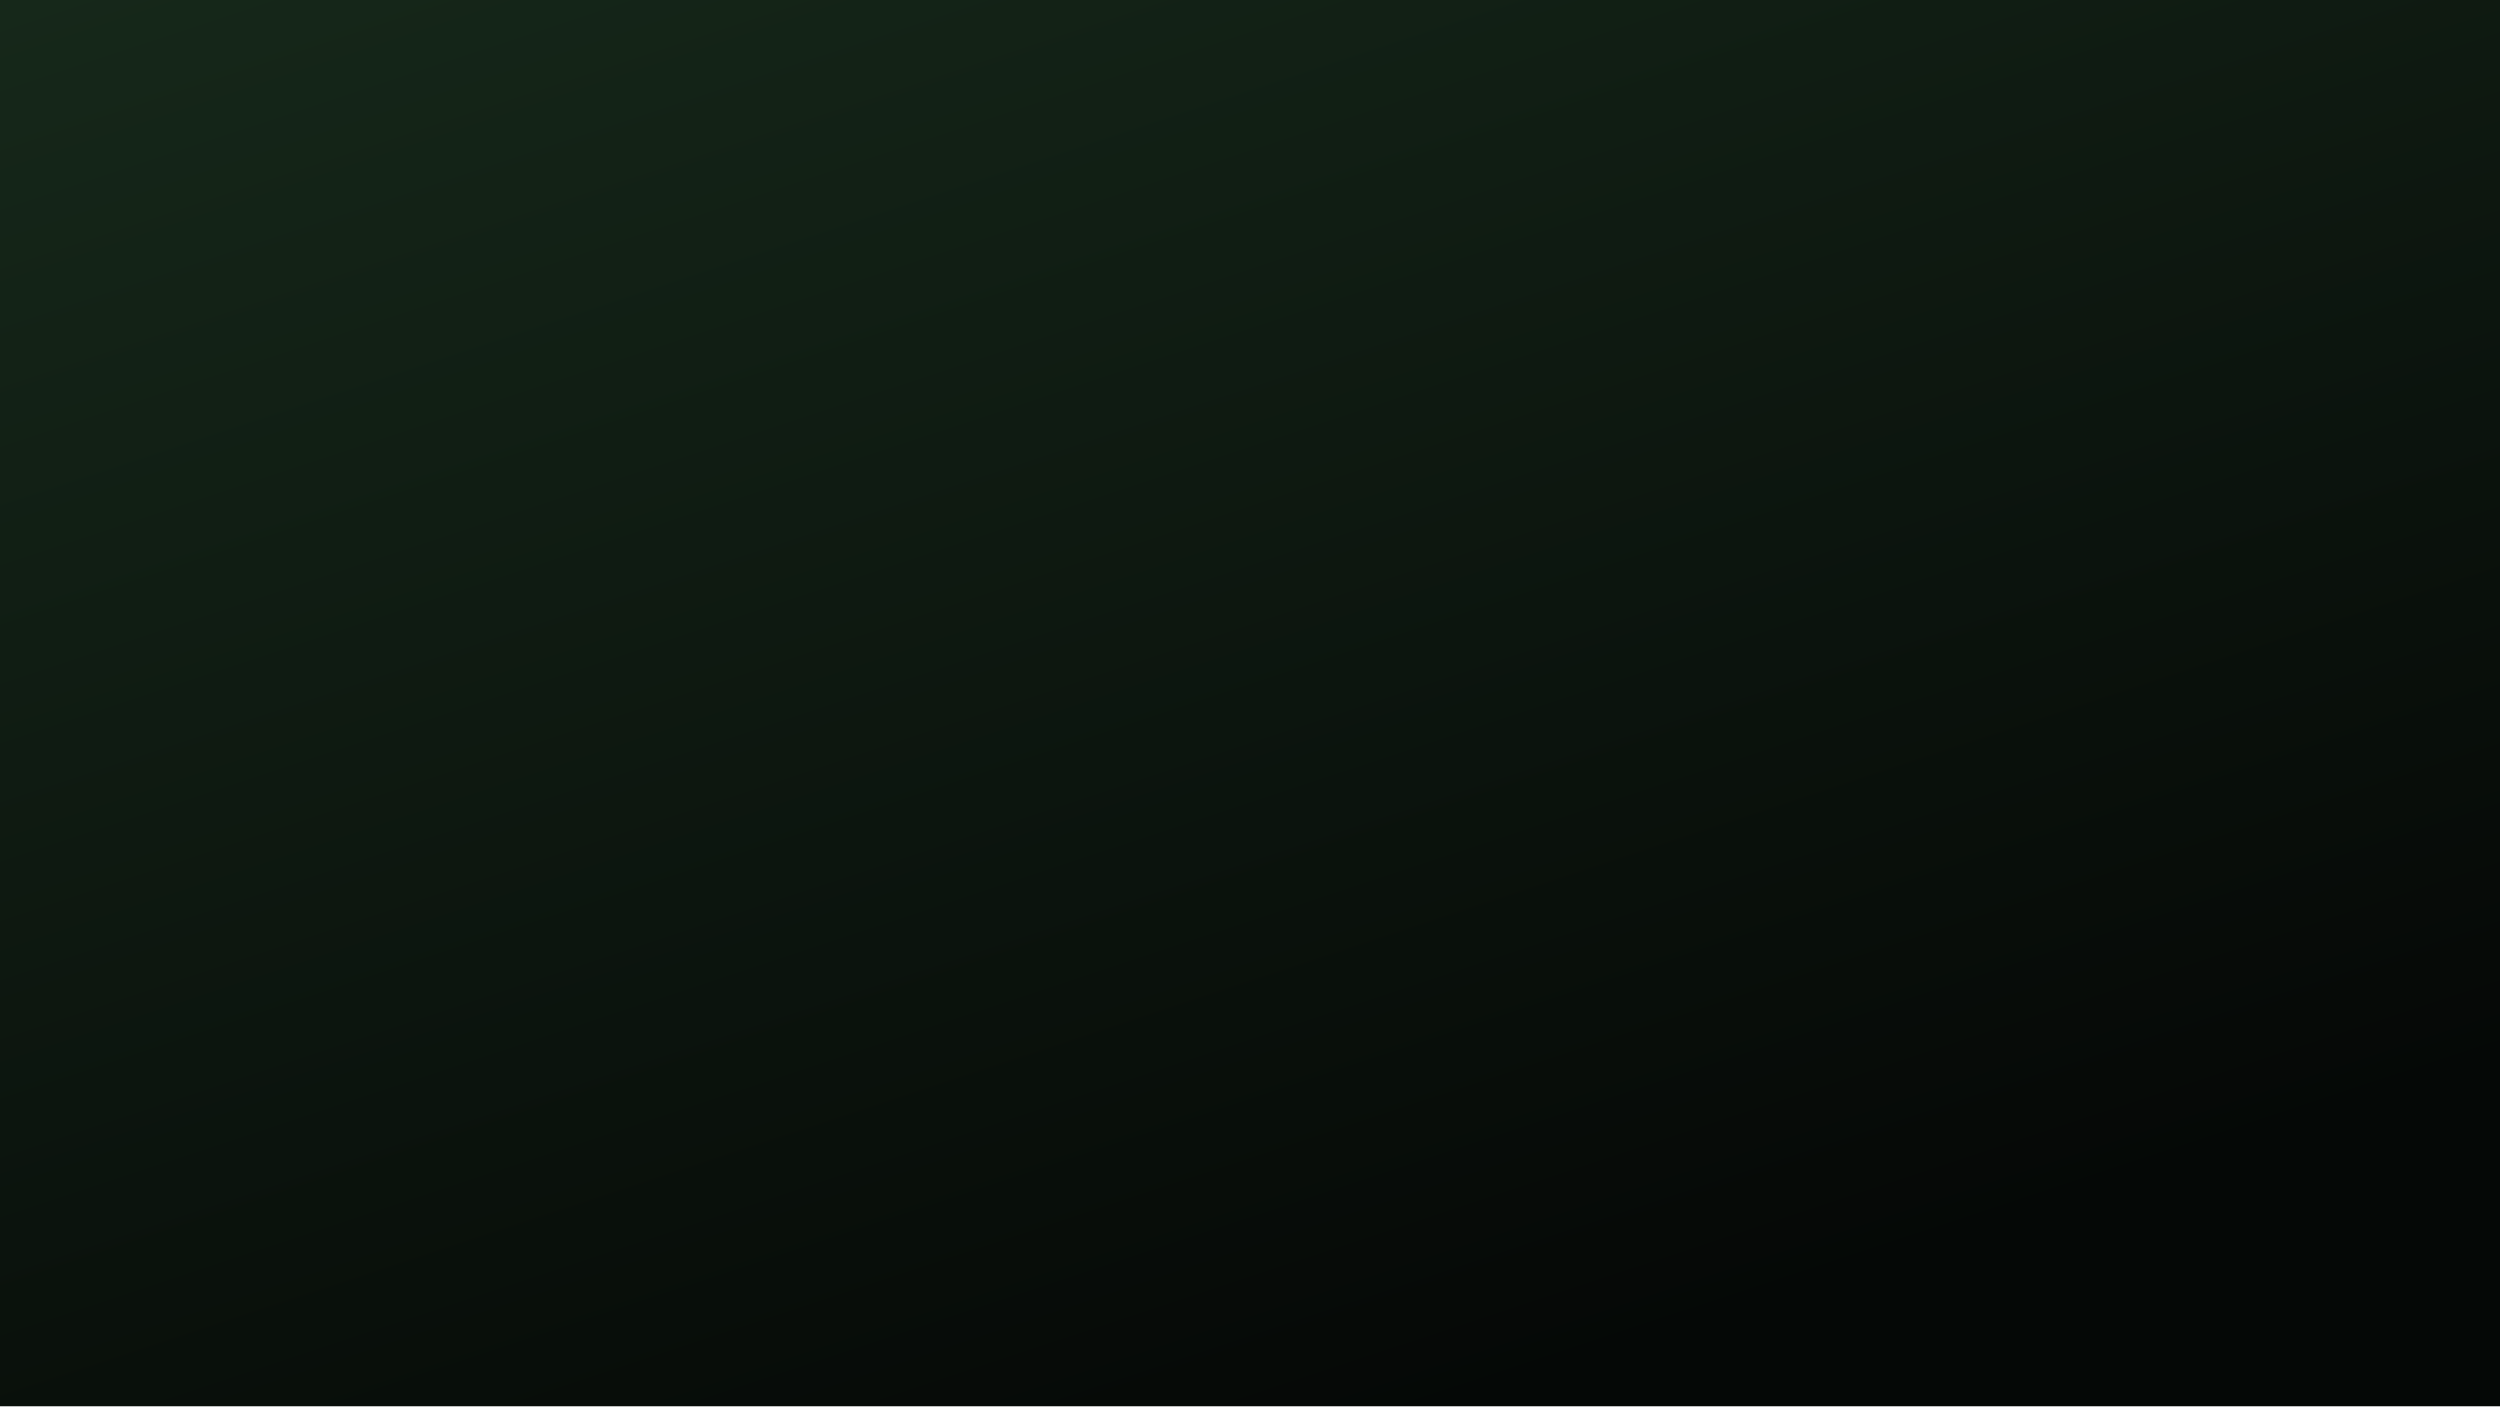
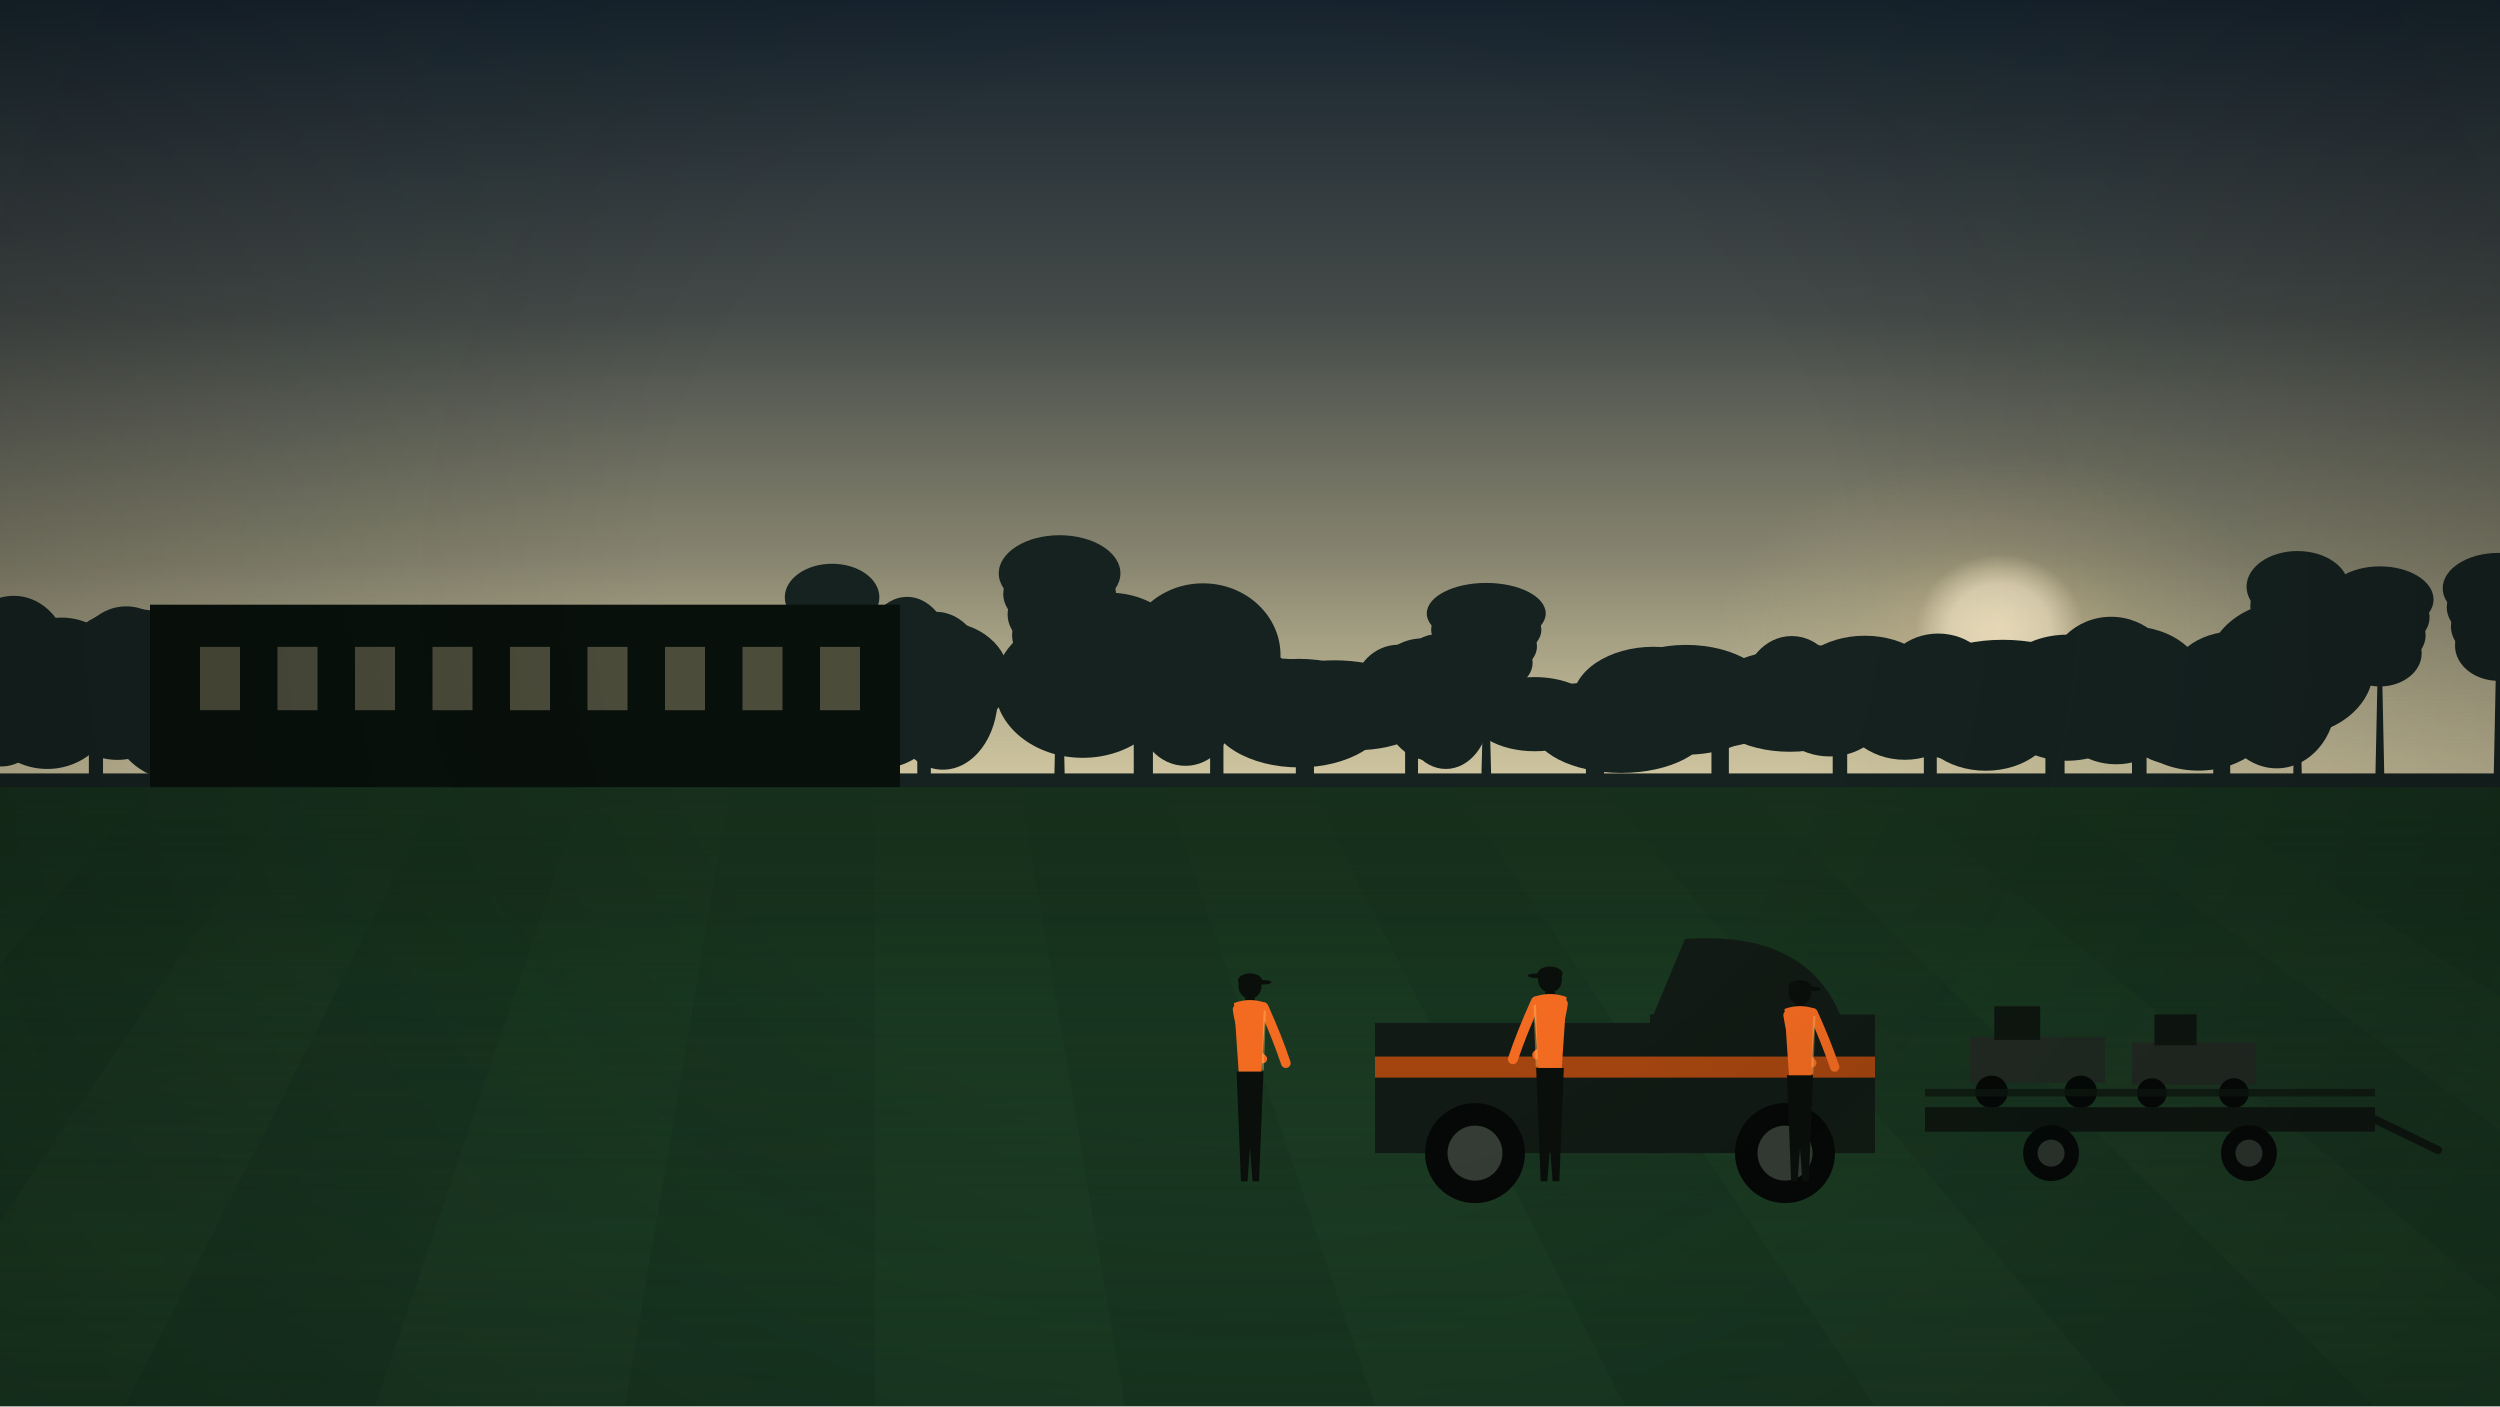
- <svg xmlns="http://www.w3.org/2000/svg" width="2400" height="1350" viewBox="0 0 2400 1350" preserveAspectRatio="xMidYMid slice">
-   <linearGradient id="g" x1="0" y1="0" x2=".6" y2="1">
-     <stop offset="0" stop-color="#16281a" />
-     <stop offset="1" stop-color="#050806" />
-   </linearGradient>
-   <rect width="2400" height="1350" fill="url(#g)" />
+ <svg xmlns="http://www.w3.org/2000/svg" width="2400" height="1350" viewBox="0 0 2400 1350" preserveAspectRatio="xMidYMid slice" role="img">
+   <defs>
+     <linearGradient id="commercial-crew-trucks-l1" gradientUnits="userSpaceOnUse" x1="0" y1="0" x2="0" y2="756">
+       <stop offset="0" stop-color="#16232E" stop-opacity="1" />
+       <stop offset="0.4" stop-color="#454B49" stop-opacity="1" />
+       <stop offset="0.7" stop-color="#85836E" stop-opacity="1" />
+       <stop offset="1" stop-color="#C9BE96" stop-opacity="1" />
+     </linearGradient>
+     <radialGradient id="commercial-crew-trucks-r2" gradientUnits="userSpaceOnUse" cx="1920" cy="604.8" r="275.4" gradientTransform="translate(1920 604.8) scale(1 0.6) translate(-1920 -604.8)">
+       <stop offset="0" stop-color="#F5D89A" stop-opacity="0.4" />
+       <stop offset="0.5" stop-color="#F5D89A" stop-opacity="0.1" />
+       <stop offset="1" stop-color="#F5D89A" stop-opacity="0" />
+     </radialGradient>
+     <radialGradient id="commercial-crew-trucks-r3" gradientUnits="userSpaceOnUse" cx="1920" cy="604.8" r="81" gradientTransform="translate(1920 604.8) scale(1 0.9) translate(-1920 -604.8)">
+       <stop offset="0" stop-color="#FFF0CE" stop-opacity="0.8" />
+       <stop offset="0.6" stop-color="#FFF3D2" stop-opacity="0.6" />
+       <stop offset="1" stop-color="#FFF3D2" stop-opacity="0" />
+     </radialGradient>
+     <linearGradient id="commercial-crew-trucks-l4" gradientUnits="userSpaceOnUse" x1="0" y1="540" x2="0" y2="885.6">
+       <stop offset="0" stop-color="#E4DDBE" stop-opacity="0" />
+       <stop offset="0.7" stop-color="#E4DDBE" stop-opacity="0.3" />
+       <stop offset="1" stop-color="#E4DDBE" stop-opacity="0" />
+     </linearGradient>
+     <linearGradient id="commercial-crew-trucks-l5" gradientUnits="userSpaceOnUse" x1="0" y1="756" x2="0" y2="1350">
+       <stop offset="0" stop-color="#16301C" stop-opacity="1" />
+       <stop offset="0.3" stop-color="#1C4026" stop-opacity="1" />
+       <stop offset="1" stop-color="#204A2D" stop-opacity="1" />
+     </linearGradient>
+     <linearGradient id="commercial-crew-trucks-l6" gradientUnits="userSpaceOnUse" x1="0" y1="756" x2="0" y2="1350">
+       <stop offset="0" stop-color="#16301C" stop-opacity="1" />
+       <stop offset="0.3" stop-color="#16301C" stop-opacity="0.5" />
+       <stop offset="0.7" stop-color="#16301C" stop-opacity="0.1" />
+       <stop offset="1" stop-color="#16301C" stop-opacity="0" />
+     </linearGradient>
+     <linearGradient id="commercial-crew-trucks-l7" gradientUnits="userSpaceOnUse" x1="0" y1="742.5" x2="0" y2="1350">
+       <stop offset="0" stop-color="#040705" stop-opacity="0" />
+       <stop offset="1" stop-color="#040705" stop-opacity="0.3" />
+     </linearGradient>
+     <radialGradient id="commercial-crew-trucks-r8" gradientUnits="userSpaceOnUse" cx="1200" cy="567" r="1872" gradientTransform="translate(1200 567) scale(1 0.9) translate(-1200 -567)">
+       <stop offset="0.3" stop-color="#040705" stop-opacity="0" />
+       <stop offset="1" stop-color="#040705" stop-opacity="0.4" />
+     </radialGradient>
+   </defs>
+   <rect x="0" y="0" width="2400" height="758" fill="url(#commercial-crew-trucks-l1)" />
+   <ellipse cx="1920" cy="604.8" rx="275.4" ry="178.2" fill="url(#commercial-crew-trucks-r2)" />
+   <ellipse cx="1920" cy="604.8" rx="81" ry="74.5" fill="url(#commercial-crew-trucks-r3)" />
+   <rect x="0" y="540" width="2400" height="345.6" fill="url(#commercial-crew-trucks-l4)" />
+   <rect x="-480" y="742.5" width="3360" height="58.4" fill="#152220" />
+   <path d="M -245.5 787.1 L -240 536.5 L -234.5 787.1 Z" fill="#152220" />
+   <ellipse cx="-240" cy="569.5" rx="54.5" ry="33" fill="#152220" />
+   <ellipse cx="-240" cy="587.3" rx="50.5" ry="33" fill="#152220" />
+   <ellipse cx="-240" cy="605.2" rx="46.5" ry="33" fill="#152220" />
+   <ellipse cx="-240" cy="623" rx="42.5" ry="33" fill="#152220" />
+   <ellipse cx="-51.3" cy="634.8" rx="77.2" ry="52.6" fill="#152220" />
+   <ellipse cx="-87.2" cy="644.3" rx="70.8" ry="58.7" fill="#152220" />
+   <ellipse cx="-108.5" cy="628.4" rx="89.5" ry="57.2" fill="#152220" />
+   <ellipse cx="-108.7" cy="667.8" rx="86.6" ry="55.5" fill="#152220" />
+   <ellipse cx="-84" cy="669.3" rx="71.1" ry="74.6" fill="#152220" />
+   <rect x="-118.2" y="673.1" width="17.9" height="78.1" fill="#152220" />
+   <ellipse cx="-9.1" cy="642.2" rx="51.4" ry="63.6" fill="#152220" />
+   <ellipse cx="7.8" cy="660.2" rx="42.8" ry="63.5" fill="#152220" />
+   <ellipse cx="13.2" cy="632.7" rx="53.1" ry="60.7" fill="#152220" />
+   <ellipse cx="-33.7" cy="656" rx="56.1" ry="66.5" fill="#152220" />
+   <ellipse cx="1.3" cy="672.5" rx="48" ry="63.3" fill="#152220" />
+   <rect x="-30.5" y="676.4" width="11.9" height="74.4" fill="#152220" />
+   <ellipse cx="112.7" cy="673" rx="57.8" ry="56.5" fill="#152220" />
+   <ellipse cx="45.4" cy="672.1" rx="66.6" ry="66.1" fill="#152220" />
+   <ellipse cx="59.1" cy="649.5" rx="60.1" ry="56.6" fill="#152220" />
+   <ellipse cx="127.9" cy="633.1" rx="66" ry="48.6" fill="#152220" />
+   <ellipse cx="121.2" cy="639.9" rx="51.4" ry="57.8" fill="#152220" />
+   <rect x="85.3" y="678.9" width="13.6" height="71.6" fill="#152220" />
+   <ellipse cx="270.1" cy="646.2" rx="73.2" ry="50" fill="#152220" />
+   <ellipse cx="222.8" cy="651.8" rx="54.7" ry="55.7" fill="#152220" />
+   <ellipse cx="171.5" cy="678.7" rx="68.5" ry="70.8" fill="#152220" />
+   <ellipse cx="188.1" cy="659.4" rx="62.4" ry="67.8" fill="#152220" />
+   <ellipse cx="200.4" cy="674" rx="57.1" ry="51.4" fill="#152220" />
+   <rect x="215" y="679.8" width="15.5" height="70.6" fill="#152220" />
+   <ellipse cx="293.6" cy="686.3" rx="54" ry="39.1" fill="#152220" />
+   <ellipse cx="281.6" cy="688.5" rx="45.2" ry="52.4" fill="#152220" />
+   <ellipse cx="289.1" cy="684.2" rx="51.4" ry="42.8" fill="#152220" />
+   <ellipse cx="310.1" cy="692.6" rx="39.8" ry="50.6" fill="#152220" />
+   <ellipse cx="357.2" cy="667.5" rx="46.8" ry="51.7" fill="#152220" />
+   <rect x="306.6" y="694.3" width="11.7" height="54.2" fill="#152220" />
+   <ellipse cx="380.2" cy="701" rx="77.7" ry="39.7" fill="#152220" />
+   <ellipse cx="316.6" cy="684.8" rx="78.2" ry="29.8" fill="#152220" />
+   <ellipse cx="349.7" cy="684.8" rx="60.8" ry="40.2" fill="#152220" />
+   <ellipse cx="359.2" cy="684.8" rx="85.5" ry="32" fill="#152220" />
+   <ellipse cx="444.9" cy="702.3" rx="86.3" ry="41.9" fill="#152220" />
+   <rect x="372" y="703.3" width="17.1" height="44.1" fill="#152220" />
+   <ellipse cx="582.8" cy="656.2" rx="75.1" ry="58.1" fill="#152220" />
+   <ellipse cx="485.9" cy="657.5" rx="93.2" ry="51.6" fill="#152220" />
+   <ellipse cx="444.4" cy="684.7" rx="74.5" ry="38.2" fill="#152220" />
+   <ellipse cx="467.1" cy="689" rx="62.2" ry="48.1" fill="#152220" />
+   <ellipse cx="532.6" cy="686.9" rx="84.6" ry="49.4" fill="#152220" />
+   <rect x="500.9" y="691.7" width="18.8" height="57.1" fill="#152220" />
+   <ellipse cx="633.4" cy="684.9" rx="82.1" ry="45.7" fill="#152220" />
+   <ellipse cx="622.1" cy="677.4" rx="55.8" ry="52.5" fill="#152220" />
+   <ellipse cx="675.5" cy="685.2" rx="74.4" ry="60.5" fill="#152220" />
+   <ellipse cx="603.1" cy="660.8" rx="57.3" ry="52.9" fill="#152220" />
+   <ellipse cx="647.7" cy="660.5" rx="54.5" ry="52.5" fill="#152220" />
+   <rect x="629.1" y="687.3" width="16.2" height="62.1" fill="#152220" />
+   <ellipse cx="761.8" cy="672.9" rx="51.7" ry="56.5" fill="#152220" />
+   <ellipse cx="742.5" cy="652.9" rx="59.6" ry="44.2" fill="#152220" />
+   <ellipse cx="763.3" cy="674" rx="69.7" ry="57.1" fill="#152220" />
+   <ellipse cx="746.6" cy="687.8" rx="73.3" ry="44.3" fill="#152220" />
+   <ellipse cx="750.7" cy="668.3" rx="58.5" ry="43.4" fill="#152220" />
+   <rect x="717.2" y="687.9" width="14.4" height="61.4" fill="#152220" />
+   <path d="M 794.2 787.1 L 798.8 541.2 L 803.3 787.1 Z" fill="#152220" />
+   <ellipse cx="798.8" cy="573.4" rx="45.4" ry="32.2" fill="#152220" />
+   <ellipse cx="798.8" cy="590.8" rx="42.1" ry="32.2" fill="#152220" />
+   <ellipse cx="798.8" cy="608.3" rx="38.8" ry="32.2" fill="#152220" />
+   <ellipse cx="798.8" cy="625.7" rx="35.4" ry="32.2" fill="#152220" />
+   <ellipse cx="870.8" cy="633.5" rx="43.7" ry="60.5" fill="#152220" />
+   <ellipse cx="905.2" cy="668.8" rx="52.7" ry="70.1" fill="#152220" />
+   <ellipse cx="898.7" cy="644.5" rx="46.4" ry="57.1" fill="#152220" />
+   <ellipse cx="844.9" cy="667.6" rx="66" ry="70.1" fill="#152220" />
+   <ellipse cx="905.2" cy="650.3" rx="63.5" ry="53.4" fill="#152220" />
+   <rect x="880.6" y="676.4" width="13" height="74.4" fill="#152220" />
+   <path d="M 1011.3 787.1 L 1017.2 513.8 L 1023 787.1 Z" fill="#152220" />
+   <ellipse cx="1017.2" cy="550.4" rx="58.4" ry="36.6" fill="#152220" />
+   <ellipse cx="1017.2" cy="570.2" rx="54.1" ry="36.6" fill="#152220" />
+   <ellipse cx="1017.2" cy="590" rx="49.9" ry="36.6" fill="#152220" />
+   <ellipse cx="1017.2" cy="609.8" rx="45.6" ry="36.6" fill="#152220" />
+   <ellipse cx="1137.8" cy="650.5" rx="79.3" ry="60.5" fill="#152220" />
+   <ellipse cx="1039.4" cy="658.9" rx="84.4" ry="68.6" fill="#152220" />
+   <ellipse cx="1142.9" cy="648.2" rx="71" ry="70.5" fill="#152220" />
+   <ellipse cx="1154.9" cy="629" rx="74.4" ry="69" fill="#152220" />
+   <ellipse cx="1064.8" cy="626" rx="72.5" ry="57" fill="#152220" />
+   <rect x="1088.4" y="671.4" width="18.4" height="80" fill="#152220" />
+   <ellipse cx="1156.2" cy="656" rx="60" ry="54" fill="#152220" />
+   <ellipse cx="1181.3" cy="651.7" rx="51.2" ry="53.9" fill="#152220" />
+   <ellipse cx="1138" cy="683.5" rx="46.1" ry="51.7" fill="#152220" />
+   <ellipse cx="1130.9" cy="655" rx="63.1" ry="52.8" fill="#152220" />
+   <ellipse cx="1173.6" cy="654.8" rx="42.5" ry="41.1" fill="#152220" />
+   <rect x="1161.7" y="689" width="12.8" height="60.1" fill="#152220" />
+   <ellipse cx="1301.9" cy="680.5" rx="76.2" ry="39.7" fill="#152220" />
+   <ellipse cx="1226.4" cy="669" rx="73" ry="36.8" fill="#152220" />
+   <ellipse cx="1247.1" cy="684.6" rx="86.3" ry="52.1" fill="#152220" />
+   <ellipse cx="1281.1" cy="668.5" rx="77" ry="34.6" fill="#152220" />
+   <ellipse cx="1184.6" cy="665.3" rx="66.5" ry="45.9" fill="#152220" />
+   <rect x="1244" y="696.9" width="17.4" height="51.3" fill="#152220" />
+   <ellipse cx="1378.6" cy="668" rx="42.1" ry="59" fill="#152220" />
+   <ellipse cx="1374.1" cy="679.8" rx="45.5" ry="50.5" fill="#152220" />
+   <ellipse cx="1365.9" cy="655.5" rx="46.8" ry="42.7" fill="#152220" />
+   <ellipse cx="1388" cy="684.7" rx="41.8" ry="53.5" fill="#152220" />
+   <ellipse cx="1343" cy="661.4" rx="42.7" ry="42.5" fill="#152220" />
+   <rect x="1348.9" y="686.3" width="12.4" height="63.2" fill="#152220" />
+   <path d="M 1421.1 787.1 L 1426.8 559.6 L 1432.6 787.1 Z" fill="#152220" />
+   <ellipse cx="1426.8" cy="588.9" rx="57.1" ry="29.3" fill="#152220" />
+   <ellipse cx="1426.8" cy="604.7" rx="52.9" ry="29.3" fill="#152220" />
+   <ellipse cx="1426.8" cy="620.6" rx="48.7" ry="29.3" fill="#152220" />
+   <ellipse cx="1426.8" cy="636.4" rx="44.5" ry="29.3" fill="#152220" />
+   <ellipse cx="1587" cy="686.8" rx="68.7" ry="31.7" fill="#152220" />
+   <ellipse cx="1520" cy="691.1" rx="60.7" ry="35.4" fill="#152220" />
+   <ellipse cx="1601.2" cy="681.3" rx="72.9" ry="32.9" fill="#152220" />
+   <ellipse cx="1556.3" cy="697.8" rx="85.2" ry="44.2" fill="#152220" />
+   <ellipse cx="1473.3" cy="685.6" rx="61.8" ry="35.6" fill="#152220" />
+   <rect x="1522.5" y="703.1" width="17.4" height="44.3" fill="#152220" />
+   <ellipse cx="1587.5" cy="672.7" rx="77.8" ry="51.8" fill="#152220" />
+   <ellipse cx="1647.7" cy="674.6" rx="66.7" ry="43" fill="#152220" />
+   <ellipse cx="1718.3" cy="672.9" rx="82.4" ry="48.8" fill="#152220" />
+   <ellipse cx="1618.7" cy="671.8" rx="85.4" ry="52.7" fill="#152220" />
+   <ellipse cx="1591.9" cy="677" rx="77.9" ry="43.2" fill="#152220" />
+   <rect x="1643" y="686.6" width="16.7" height="62.9" fill="#152220" />
+   <ellipse cx="1790.2" cy="659.7" rx="70.7" ry="49.4" fill="#152220" />
+   <ellipse cx="1756.6" cy="679.5" rx="55.7" ry="46.7" fill="#152220" />
+   <ellipse cx="1720.1" cy="663.9" rx="46.8" ry="53.3" fill="#152220" />
+   <ellipse cx="1737.2" cy="667.9" rx="62.4" ry="49" fill="#152220" />
+   <ellipse cx="1717.1" cy="682.1" rx="57.8" ry="38.8" fill="#152220" />
+   <rect x="1759.4" y="691" width="13.9" height="57.9" fill="#152220" />
+   <ellipse cx="1864.2" cy="674.2" rx="55.7" ry="47.5" fill="#152220" />
+   <ellipse cx="1860.7" cy="656.1" rx="54" ry="47.9" fill="#152220" />
+   <ellipse cx="1874.9" cy="675.8" rx="60.1" ry="53.1" fill="#152220" />
+   <ellipse cx="1850.5" cy="674.9" rx="53.4" ry="46.2" fill="#152220" />
+   <ellipse cx="1828.6" cy="676.7" rx="62.5" ry="52.7" fill="#152220" />
+   <rect x="1846.9" y="681.9" width="12.4" height="68.2" fill="#152220" />
+   <ellipse cx="2045.7" cy="656.1" rx="70.7" ry="54.7" fill="#152220" />
+   <ellipse cx="2026.7" cy="652.3" rx="61.6" ry="60.2" fill="#152220" />
+   <ellipse cx="1922.6" cy="661.9" rx="92.5" ry="47.7" fill="#152220" />
+   <ellipse cx="1906.4" cy="687.4" rx="68.5" ry="52.5" fill="#152220" />
+   <ellipse cx="1984.4" cy="669.8" rx="74.7" ry="60.5" fill="#152220" />
+   <rect x="1963.6" y="688.3" width="18.4" height="61" fill="#152220" />
+   <ellipse cx="2035.1" cy="695.6" rx="70.4" ry="33.5" fill="#152220" />
+   <ellipse cx="2095.4" cy="686.1" rx="50.4" ry="40.7" fill="#152220" />
+   <ellipse cx="2086.4" cy="695.2" rx="46.3" ry="38.4" fill="#152220" />
+   <ellipse cx="2088.9" cy="683.7" rx="48.6" ry="36.1" fill="#152220" />
+   <ellipse cx="2031.5" cy="692" rx="53.8" ry="41.7" fill="#152220" />
+   <rect x="2046.7" y="701.9" width="14" height="45.6" fill="#152220" />
+   <ellipse cx="2198.6" cy="641.7" rx="79.9" ry="64.7" fill="#152220" />
+   <ellipse cx="2144.8" cy="655.7" rx="62.9" ry="49.5" fill="#152220" />
+   <ellipse cx="2167.2" cy="660.6" rx="81.3" ry="51.6" fill="#152220" />
+   <ellipse cx="2110.6" cy="681.8" rx="74.5" ry="58" fill="#152220" />
+   <ellipse cx="2185.6" cy="672.3" rx="56.8" ry="65.3" fill="#152220" />
+   <rect x="2124.7" y="683.6" width="16.3" height="66.3" fill="#152220" />
+   <path d="M 2200.7 787.1 L 2205.6 529 L 2210.5 787.1 Z" fill="#152220" />
+   <ellipse cx="2205.6" cy="563.2" rx="48.9" ry="34.2" fill="#152220" />
+   <ellipse cx="2205.6" cy="581.7" rx="45.3" ry="34.2" fill="#152220" />
+   <ellipse cx="2205.6" cy="600.2" rx="41.7" ry="34.2" fill="#152220" />
+   <ellipse cx="2205.6" cy="618.7" rx="38.1" ry="34.2" fill="#152220" />
+   <path d="M 2279.5 787.1 L 2284.7 543.7 L 2289.8 787.1 Z" fill="#152220" />
+   <ellipse cx="2284.7" cy="575.5" rx="51.5" ry="31.8" fill="#152220" />
+   <ellipse cx="2284.7" cy="592.7" rx="47.7" ry="31.8" fill="#152220" />
+   <ellipse cx="2284.7" cy="609.9" rx="43.9" ry="31.8" fill="#152220" />
+   <ellipse cx="2284.7" cy="627.2" rx="40.1" ry="31.8" fill="#152220" />
+   <path d="M 2393.1 787.1 L 2398.4 530.9 L 2403.7 787.1 Z" fill="#152220" />
+   <ellipse cx="2398.4" cy="564.7" rx="53.4" ry="33.9" fill="#152220" />
+   <ellipse cx="2398.4" cy="583.1" rx="49.5" ry="33.9" fill="#152220" />
+   <ellipse cx="2398.4" cy="601.4" rx="45.5" ry="33.9" fill="#152220" />
+   <ellipse cx="2398.4" cy="619.7" rx="41.6" ry="33.9" fill="#152220" />
+   <ellipse cx="2495.9" cy="694.7" rx="53.7" ry="55.5" fill="#152220" />
+   <ellipse cx="2493.4" cy="688.3" rx="50" ry="51.4" fill="#152220" />
+   <ellipse cx="2524" cy="691.9" rx="66" ry="50.3" fill="#152220" />
+   <ellipse cx="2461" cy="681.3" rx="43.8" ry="50.1" fill="#152220" />
+   <ellipse cx="2518.4" cy="666.4" rx="56.5" ry="37.9" fill="#152220" />
+   <rect x="2482.5" y="694" width="12.9" height="54.6" fill="#152220" />
+   <ellipse cx="2551.7" cy="667.8" rx="61" ry="57.8" fill="#152220" />
+   <ellipse cx="2596.9" cy="671.7" rx="72.8" ry="55.9" fill="#152220" />
+   <ellipse cx="2548.4" cy="658" rx="69.6" ry="58" fill="#152220" />
+   <ellipse cx="2610.3" cy="659.8" rx="66" ry="50.5" fill="#152220" />
+   <ellipse cx="2604.8" cy="680.8" rx="66.5" ry="61.5" fill="#152220" />
+   <rect x="2603" y="685.8" width="17.6" height="63.8" fill="#152220" />
+   <rect x="144" y="580.5" width="720" height="175.5" fill="#08100B" />
+   <rect x="192" y="621" width="38.4" height="60.8" fill="#7A755C" opacity="0.6" />
+   <rect x="266.4" y="621" width="38.4" height="60.8" fill="#7A755C" opacity="0.6" />
+   <rect x="340.8" y="621" width="38.4" height="60.8" fill="#7A755C" opacity="0.6" />
+   <rect x="415.2" y="621" width="38.4" height="60.8" fill="#7A755C" opacity="0.6" />
+   <rect x="489.6" y="621" width="38.4" height="60.8" fill="#7A755C" opacity="0.6" />
+   <rect x="564" y="621" width="38.4" height="60.8" fill="#7A755C" opacity="0.6" />
+   <rect x="638.4" y="621" width="38.4" height="60.8" fill="#7A755C" opacity="0.6" />
+   <rect x="712.8" y="621" width="38.4" height="60.8" fill="#7A755C" opacity="0.6" />
+   <rect x="787.2" y="621" width="38.4" height="60.8" fill="#7A755C" opacity="0.6" />
+   <rect x="0" y="756" width="2400" height="596" fill="url(#commercial-crew-trucks-l5)" />
+   <polygon points="-600,1350 -360,1350 144,756 4.8,756" fill="#458844" opacity="0.1" />
+   <polygon points="-120,1350 120,1350 422.4,756 283.2,756" fill="#458844" opacity="0.1" />
+   <polygon points="360,1350 600,1350 700.8,756 561.6,756" fill="#458844" opacity="0.1" />
+   <polygon points="840,1350 1080,1350 979.2,756 840,756" fill="#458844" opacity="0.1" />
+   <polygon points="1320,1350 1560,1350 1257.6,756 1118.4,756" fill="#458844" opacity="0.1" />
+   <polygon points="1800,1350 2040,1350 1536,756 1396.8,756" fill="#458844" opacity="0.1" />
+   <polygon points="2280,1350 2520,1350 1814.4,756 1675.2,756" fill="#458844" opacity="0.1" />
+   <polygon points="2760,1350 3000,1350 2092.8,756 1953.6,756" fill="#458844" opacity="0.1" />
+   <rect x="0" y="756" width="2400" height="594" fill="url(#commercial-crew-trucks-l6)" />
+   <rect x="0" y="742.5" width="2400" height="607.5" fill="url(#commercial-crew-trucks-l7)" />
+   <rect x="1320" y="982" width="278.4" height="125" fill="#111A14" />
+   <path d="M 1584 982 L 1617.6 901.4 Q 1732.8 893.3 1766.4 973.9 L 1795.2 982 Z" fill="#111A14" />
+   <rect x="1584" y="973.9" width="216" height="133.1" fill="#111A14" />
+   <rect x="1320" y="1014.3" width="480" height="20.2" fill="#C9500F" opacity="0.8" />
+   <ellipse cx="1416" cy="1107" rx="48" ry="48" fill="#050806" />
+   <ellipse cx="1416" cy="1107" rx="26.4" ry="26.4" fill="#353D36" />
+   <ellipse cx="1713.6" cy="1107" rx="48" ry="48" fill="#050806" />
+   <ellipse cx="1713.6" cy="1107" rx="26.4" ry="26.4" fill="#353D36" />
+   <rect x="1891.2" y="995.4" width="129.6" height="44.1" fill="#222A23" />
+   <rect x="1914.5" y="966" width="44.1" height="32.3" fill="#0E1610" />
+   <ellipse cx="1911.9" cy="1048.2" rx="15.6" ry="15.6" fill="#050806" />
+   <ellipse cx="1997.5" cy="1048.2" rx="15.6" ry="15.6" fill="#050806" />
+   <rect x="2046.7" y="1000.8" width="119.2" height="40.5" fill="#222A23" />
+   <rect x="2068.2" y="973.8" width="40.5" height="29.7" fill="#0E1610" />
+   <ellipse cx="2065.8" cy="1049.4" rx="14.3" ry="14.3" fill="#050806" />
+   <ellipse cx="2144.5" cy="1049.4" rx="14.3" ry="14.3" fill="#050806" />
+   <rect x="1848" y="1062.9" width="432" height="23.5" fill="#0E1610" />
+   <rect x="1848" y="1045.3" width="432" height="7.3" fill="#0E1610" opacity="0.8" />
+   <path d="M 2280 1074.7 L 2340.5 1104.1" fill="none" stroke="#0E1610" stroke-width="7.8" stroke-linecap="round" stroke-linejoin="round" />
+   <ellipse cx="1969" cy="1107" rx="26.8" ry="26.8" fill="#050806" />
+   <ellipse cx="1969" cy="1107" rx="13" ry="13" fill="#2E362F" />
+   <ellipse cx="2159" cy="1107" rx="26.8" ry="26.8" fill="#050806" />
+   <ellipse cx="2159" cy="1107" rx="13" ry="13" fill="#2E362F" />
+   <path d="M 1187.1 1028.7 L 1212.9 1028.7 L 1208.7 1134 L 1202.4 1134 L 1200 1101.6 L 1197.6 1134 L 1191.3 1134 Z" fill="#0A0F0B" />
+   <rect x="1195.3" y="957.8" width="9.4" height="8.1" fill="#0A0F0B" />
+   <ellipse cx="1200" cy="946.7" rx="11.1" ry="12" fill="#0A0F0B" />
+   <ellipse cx="1200" cy="941.2" rx="11.6" ry="6.7" fill="#0A0F0B" />
+   <ellipse cx="1211.7" cy="943" rx="8.9" ry="2.2" fill="#0A0F0B" />
+   <path d="M 1184.6 962.9 Q 1200 957.2 1215.4 962.9 L 1210.9 1028.7 L 1189.1 1028.7 Z" fill="#F26B21" />
+   <path d="M 1213.1 966.9 Q 1226.3 996.3 1234.4 1020.6" fill="none" stroke="#F26B21" stroke-width="9.3" stroke-linecap="round" stroke-linejoin="round" />
+   <path d="M 1187.7 969 Q 1191.9 1000.4 1212.2 1016.5" fill="none" stroke="#F26B21" stroke-width="8.5" stroke-linecap="round" stroke-linejoin="round" />
+   <path d="M 1214.2 971 L 1212.2 1026.7" fill="none" stroke="#FFC46A" stroke-width="2.2" stroke-linecap="round" stroke-linejoin="round" opacity="0.4" />
+   <path d="M 1474.7 1025.2 L 1501.3 1025.2 L 1497 1134 L 1490.5 1134 L 1488 1100.5 L 1485.5 1134 L 1479 1134 Z" fill="#0A0F0B" />
+   <rect x="1483.2" y="952" width="9.7" height="8.4" fill="#0A0F0B" />
+   <ellipse cx="1488" cy="940.4" rx="11.5" ry="12.4" fill="#0A0F0B" />
+   <ellipse cx="1488" cy="934.8" rx="12" ry="6.9" fill="#0A0F0B" />
+   <ellipse cx="1475.9" cy="936.7" rx="9.2" ry="2.3" fill="#0A0F0B" />
+   <path d="M 1472.1 957.2 Q 1488 951.3 1503.9 957.2 L 1499.3 1025.2 L 1476.7 1025.2 Z" fill="#F26B21" />
+   <path d="M 1474.5 961.4 Q 1460.8 991.7 1452.4 1016.8" fill="none" stroke="#F26B21" stroke-width="9.6" stroke-linecap="round" stroke-linejoin="round" />
+   <path d="M 1500.7 963.5 Q 1496.4 995.9 1475.4 1012.6" fill="none" stroke="#F26B21" stroke-width="8.8" stroke-linecap="round" stroke-linejoin="round" />
+   <path d="M 1473.4 965.6 L 1475.4 1023.1" fill="none" stroke="#FFC46A" stroke-width="2.3" stroke-linecap="round" stroke-linejoin="round" opacity="0.4" />
+   <path d="M 1715.5 1032.2 L 1740.5 1032.2 L 1736.5 1134 L 1730.3 1134 L 1728 1102.7 L 1725.7 1134 L 1719.5 1134 Z" fill="#0A0F0B" />
+   <rect x="1723.5" y="963.7" width="9" height="7.8" fill="#0A0F0B" />
+   <ellipse cx="1728" cy="952.9" rx="10.8" ry="11.6" fill="#0A0F0B" />
+   <ellipse cx="1728" cy="947.6" rx="11.2" ry="6.5" fill="#0A0F0B" />
+   <ellipse cx="1739.3" cy="949.4" rx="8.6" ry="2.2" fill="#0A0F0B" />
+   <path d="M 1713.1 968.6 Q 1728 963.1 1742.9 968.6 L 1738.6 1032.2 L 1717.4 1032.2 Z" fill="#F26B21" />
+   <path d="M 1740.6 972.5 Q 1753.4 1000.9 1761.3 1024.4" fill="none" stroke="#F26B21" stroke-width="9" stroke-linecap="round" stroke-linejoin="round" />
+   <path d="M 1716.1 974.5 Q 1720.2 1004.8 1739.7 1020.5" fill="none" stroke="#F26B21" stroke-width="8.2" stroke-linecap="round" stroke-linejoin="round" />
+   <path d="M 1741.7 976.4 L 1739.7 1030.3" fill="none" stroke="#FFC46A" stroke-width="2.2" stroke-linecap="round" stroke-linejoin="round" opacity="0.4" />
+   <rect x="0" y="0" width="2400" height="1350" fill="url(#commercial-crew-trucks-r8)" />
</svg>
